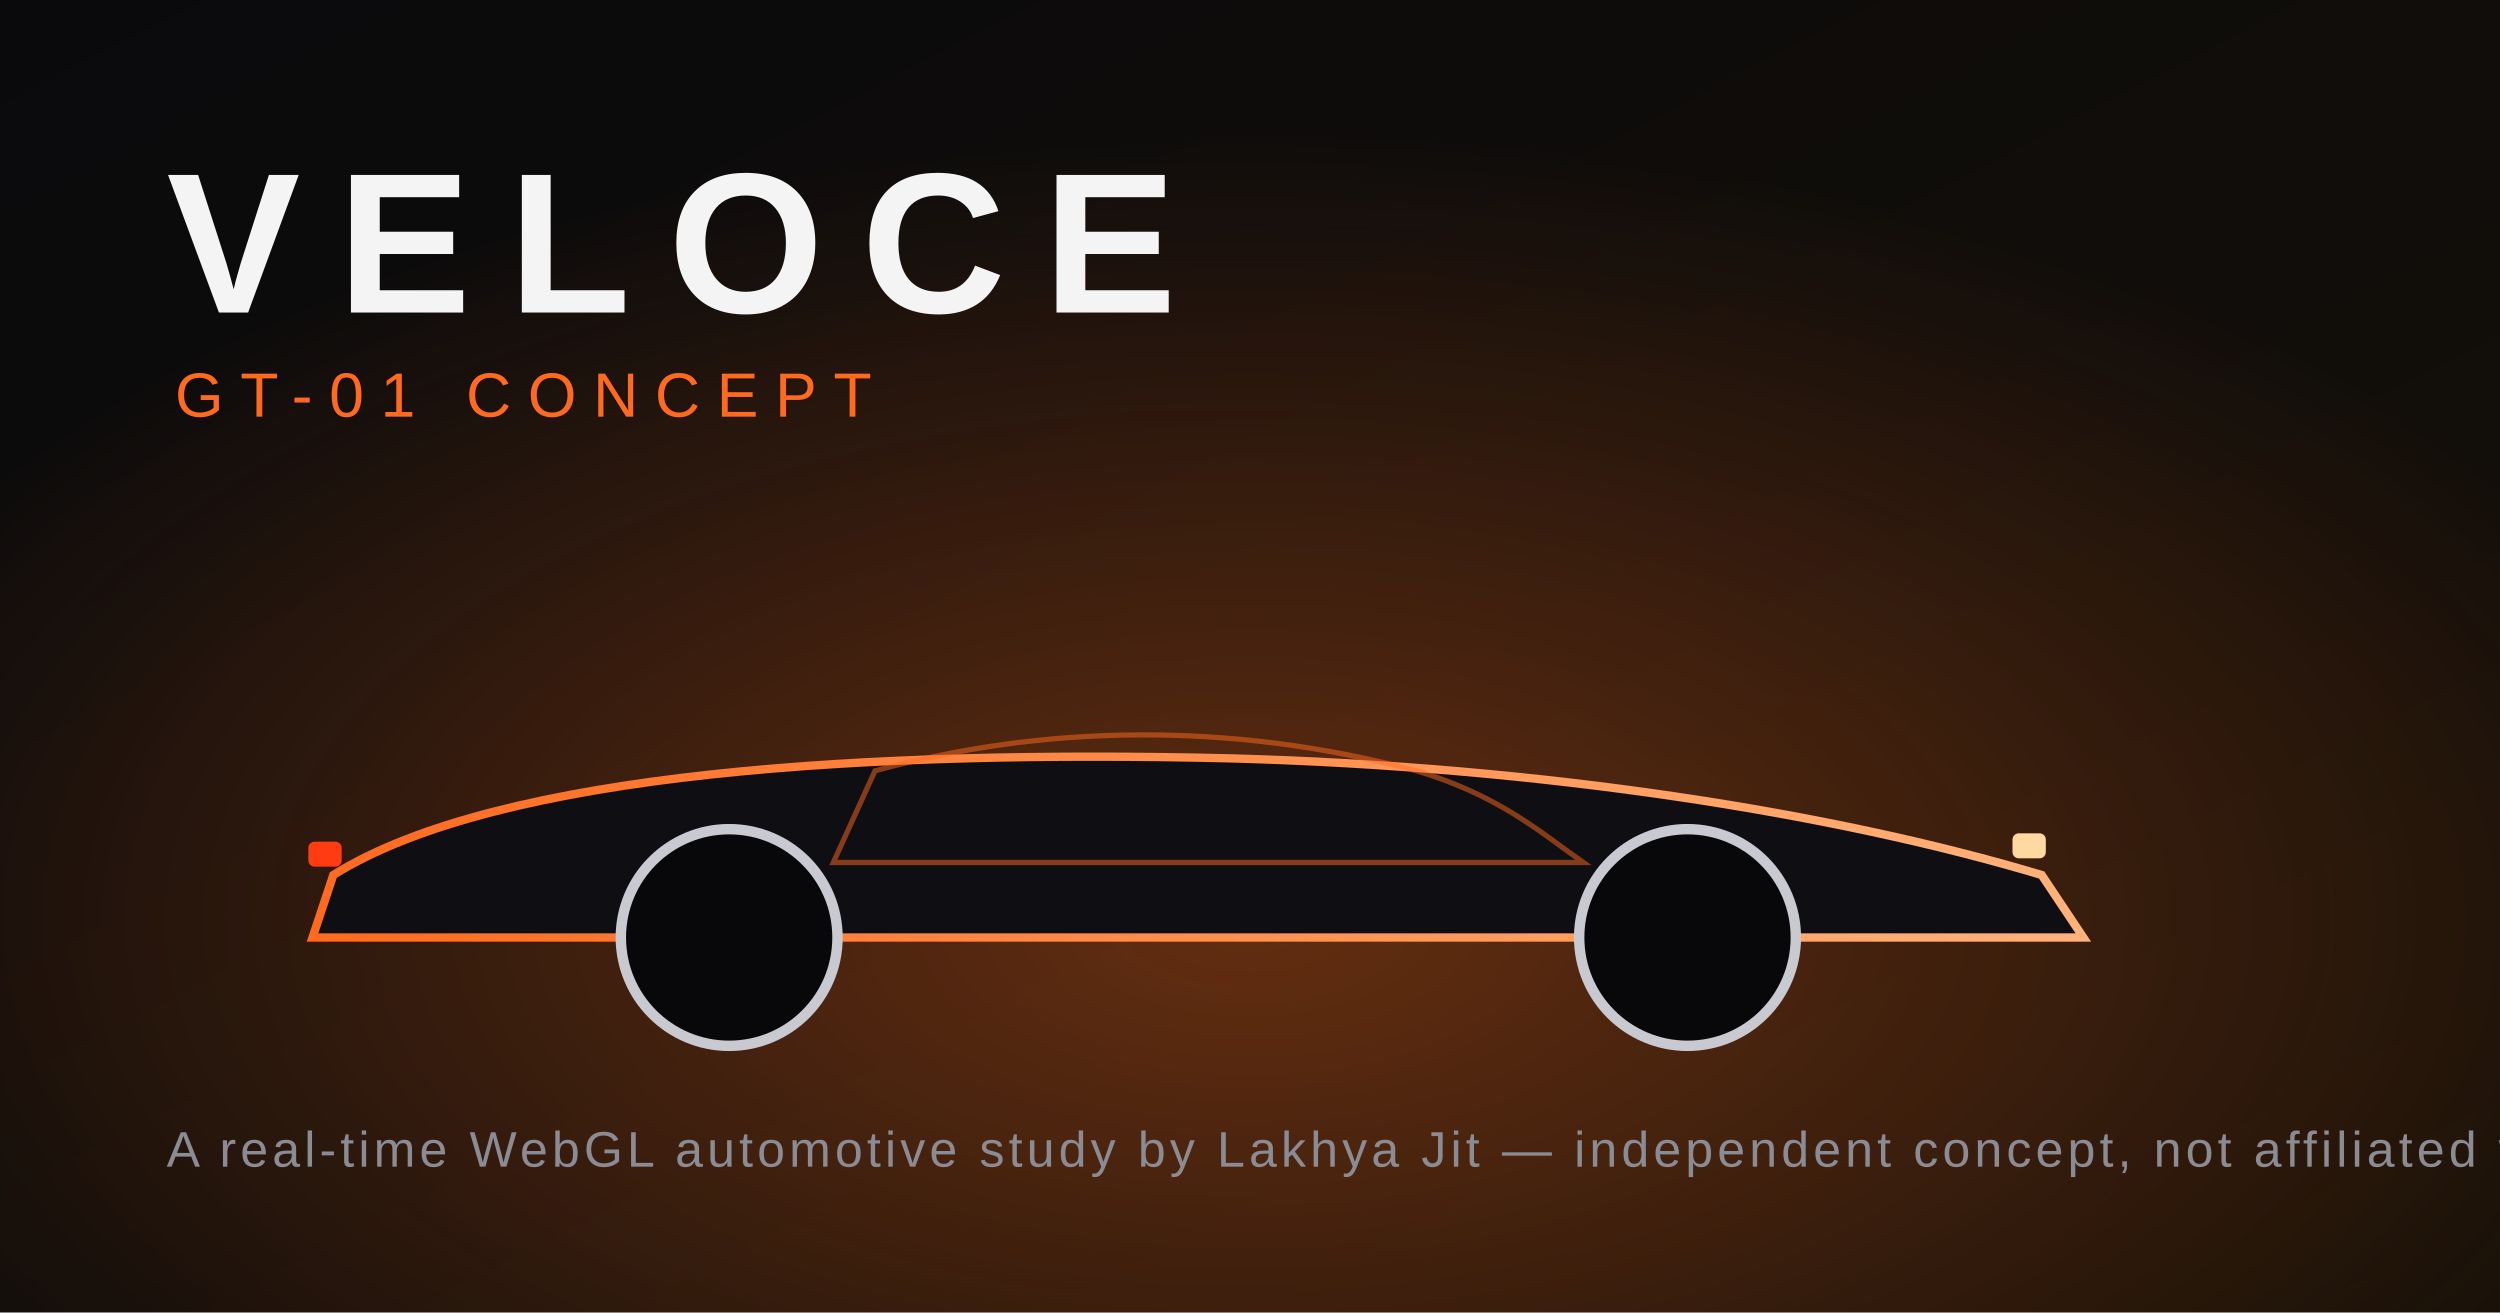
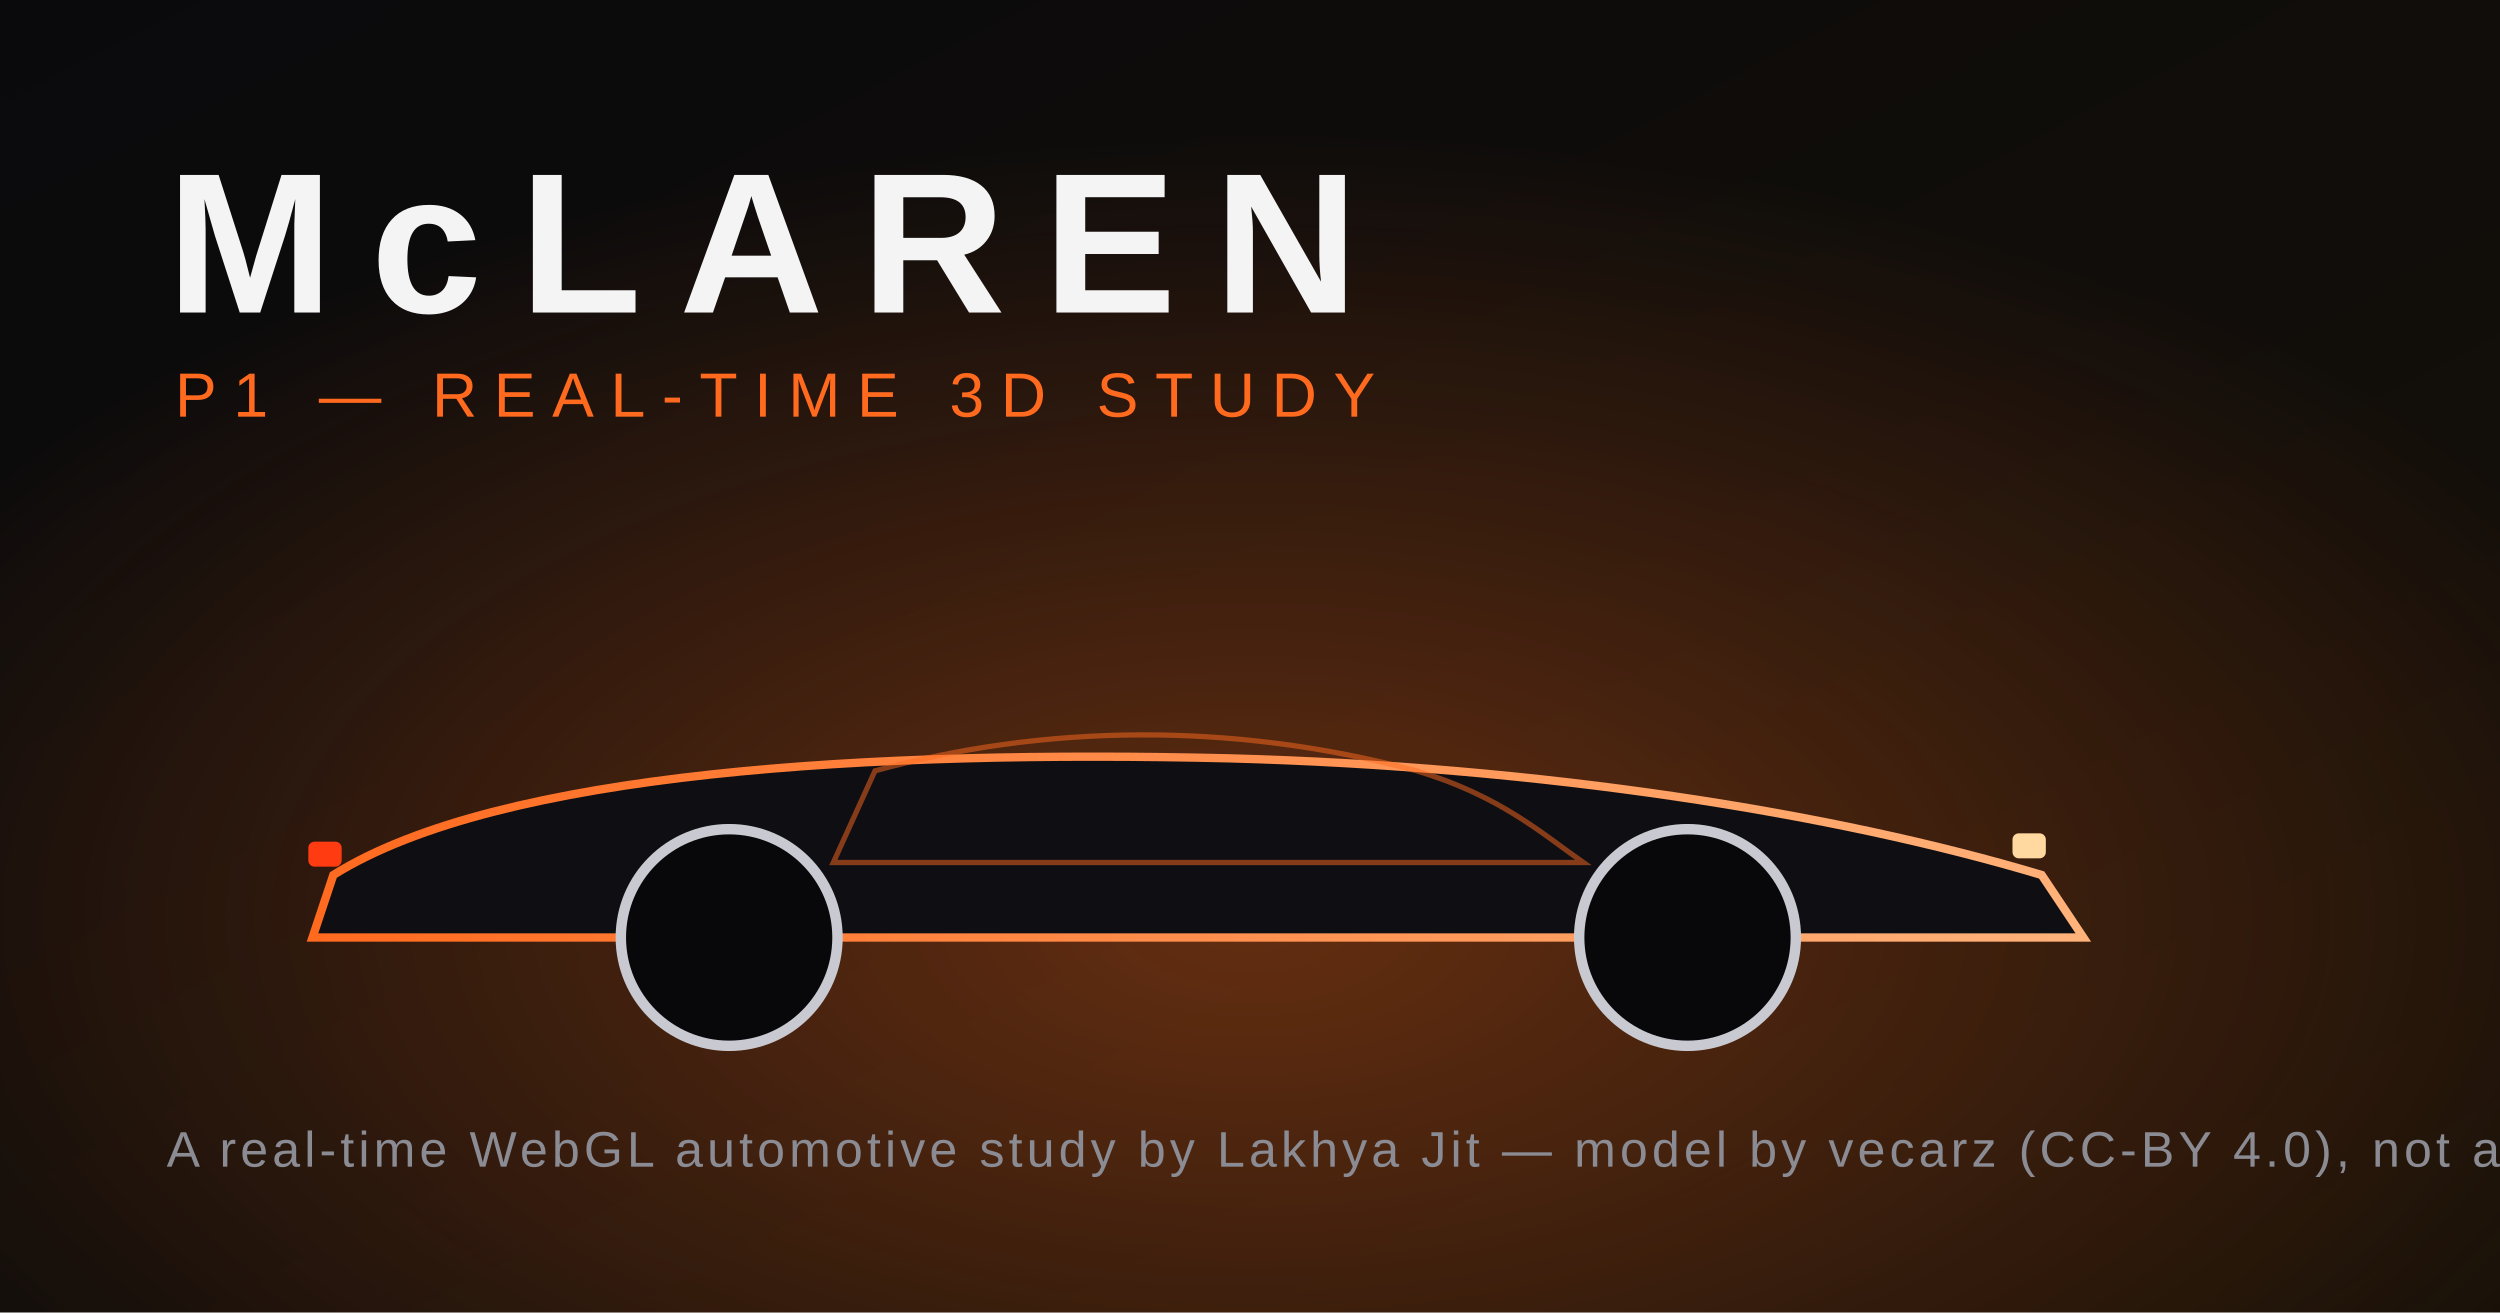
- <svg xmlns="http://www.w3.org/2000/svg" width="1200" height="630" viewBox="0 0 1200 630" role="img" aria-label="VELOCE GT-01 concept">
+ <svg xmlns="http://www.w3.org/2000/svg" width="1200" height="630" viewBox="0 0 1200 630" role="img" aria-label="McLaren P1 real-time 3D study">
  <defs>
    <linearGradient id="bg" x1="0" y1="0" x2="1" y2="1">
      <stop offset="0" stop-color="#0a0a0c" />
      <stop offset="1" stop-color="#161008" />
    </linearGradient>
    <linearGradient id="ember" x1="0" y1="0" x2="1" y2="0">
      <stop offset="0" stop-color="#ff6a1f" />
      <stop offset="1" stop-color="#ffb27a" />
    </linearGradient>
    <radialGradient id="glow" cx="0.5" cy="0.7" r="0.6">
      <stop offset="0" stop-color="#ff6a1f" stop-opacity="0.35" />
      <stop offset="1" stop-color="#ff6a1f" stop-opacity="0" />
    </radialGradient>
  </defs>
  <rect width="1200" height="630" fill="url(#bg)" />
  <rect width="1200" height="630" fill="url(#glow)" />
  <g transform="translate(120,330)">
    <path d="M40 90 C120 40, 300 30, 470 34 C620 38, 760 60, 860 90 L880 120 L30 120 Z" fill="#0f0f13" stroke="url(#ember)" stroke-width="4" />
    <path d="M300 40 C380 18, 470 16, 560 40 C600 52, 620 70, 640 84 L280 84 Z" fill="none" stroke="#ff6a1f" stroke-width="2.5" opacity="0.5" />
    <circle cx="230" cy="120" r="52" fill="#08080a" stroke="#c9c9d1" stroke-width="5" />
    <circle cx="690" cy="120" r="52" fill="#08080a" stroke="#c9c9d1" stroke-width="5" />
    <rect x="846" y="70" width="16" height="12" rx="3" fill="#ffd9a0" />
    <rect x="28" y="74" width="16" height="12" rx="3" fill="#ff3b12" />
  </g>
-   <text x="80" y="150" font-family="Arial, sans-serif" font-size="96" font-weight="700" letter-spacing="18" fill="#f4f4f5">VELOCE</text>
-   <text x="84" y="200" font-family="Arial, sans-serif" font-size="30" letter-spacing="8" fill="#ff6a1f">GT-01 CONCEPT</text>
-   <text x="80" y="560" font-family="Arial, sans-serif" font-size="24" letter-spacing="2" fill="#8b8b94">A real-time WebGL automotive study by Lakhya Jit — independent concept, not affiliated with McLaren.</text>
+   <text x="80" y="150" font-family="Arial, sans-serif" font-size="96" font-weight="700" letter-spacing="18" fill="#f4f4f5">McLAREN</text>
+   <text x="84" y="200" font-family="Arial, sans-serif" font-size="30" letter-spacing="8" fill="#ff6a1f">P1 — REAL-TIME 3D STUDY</text>
+   <text x="80" y="560" font-family="Arial, sans-serif" font-size="24" letter-spacing="2" fill="#8b8b94">A real-time WebGL automotive study by Lakhya Jit — model by vecarz (CC-BY 4.0), not affiliated with McLaren.</text>
</svg>
